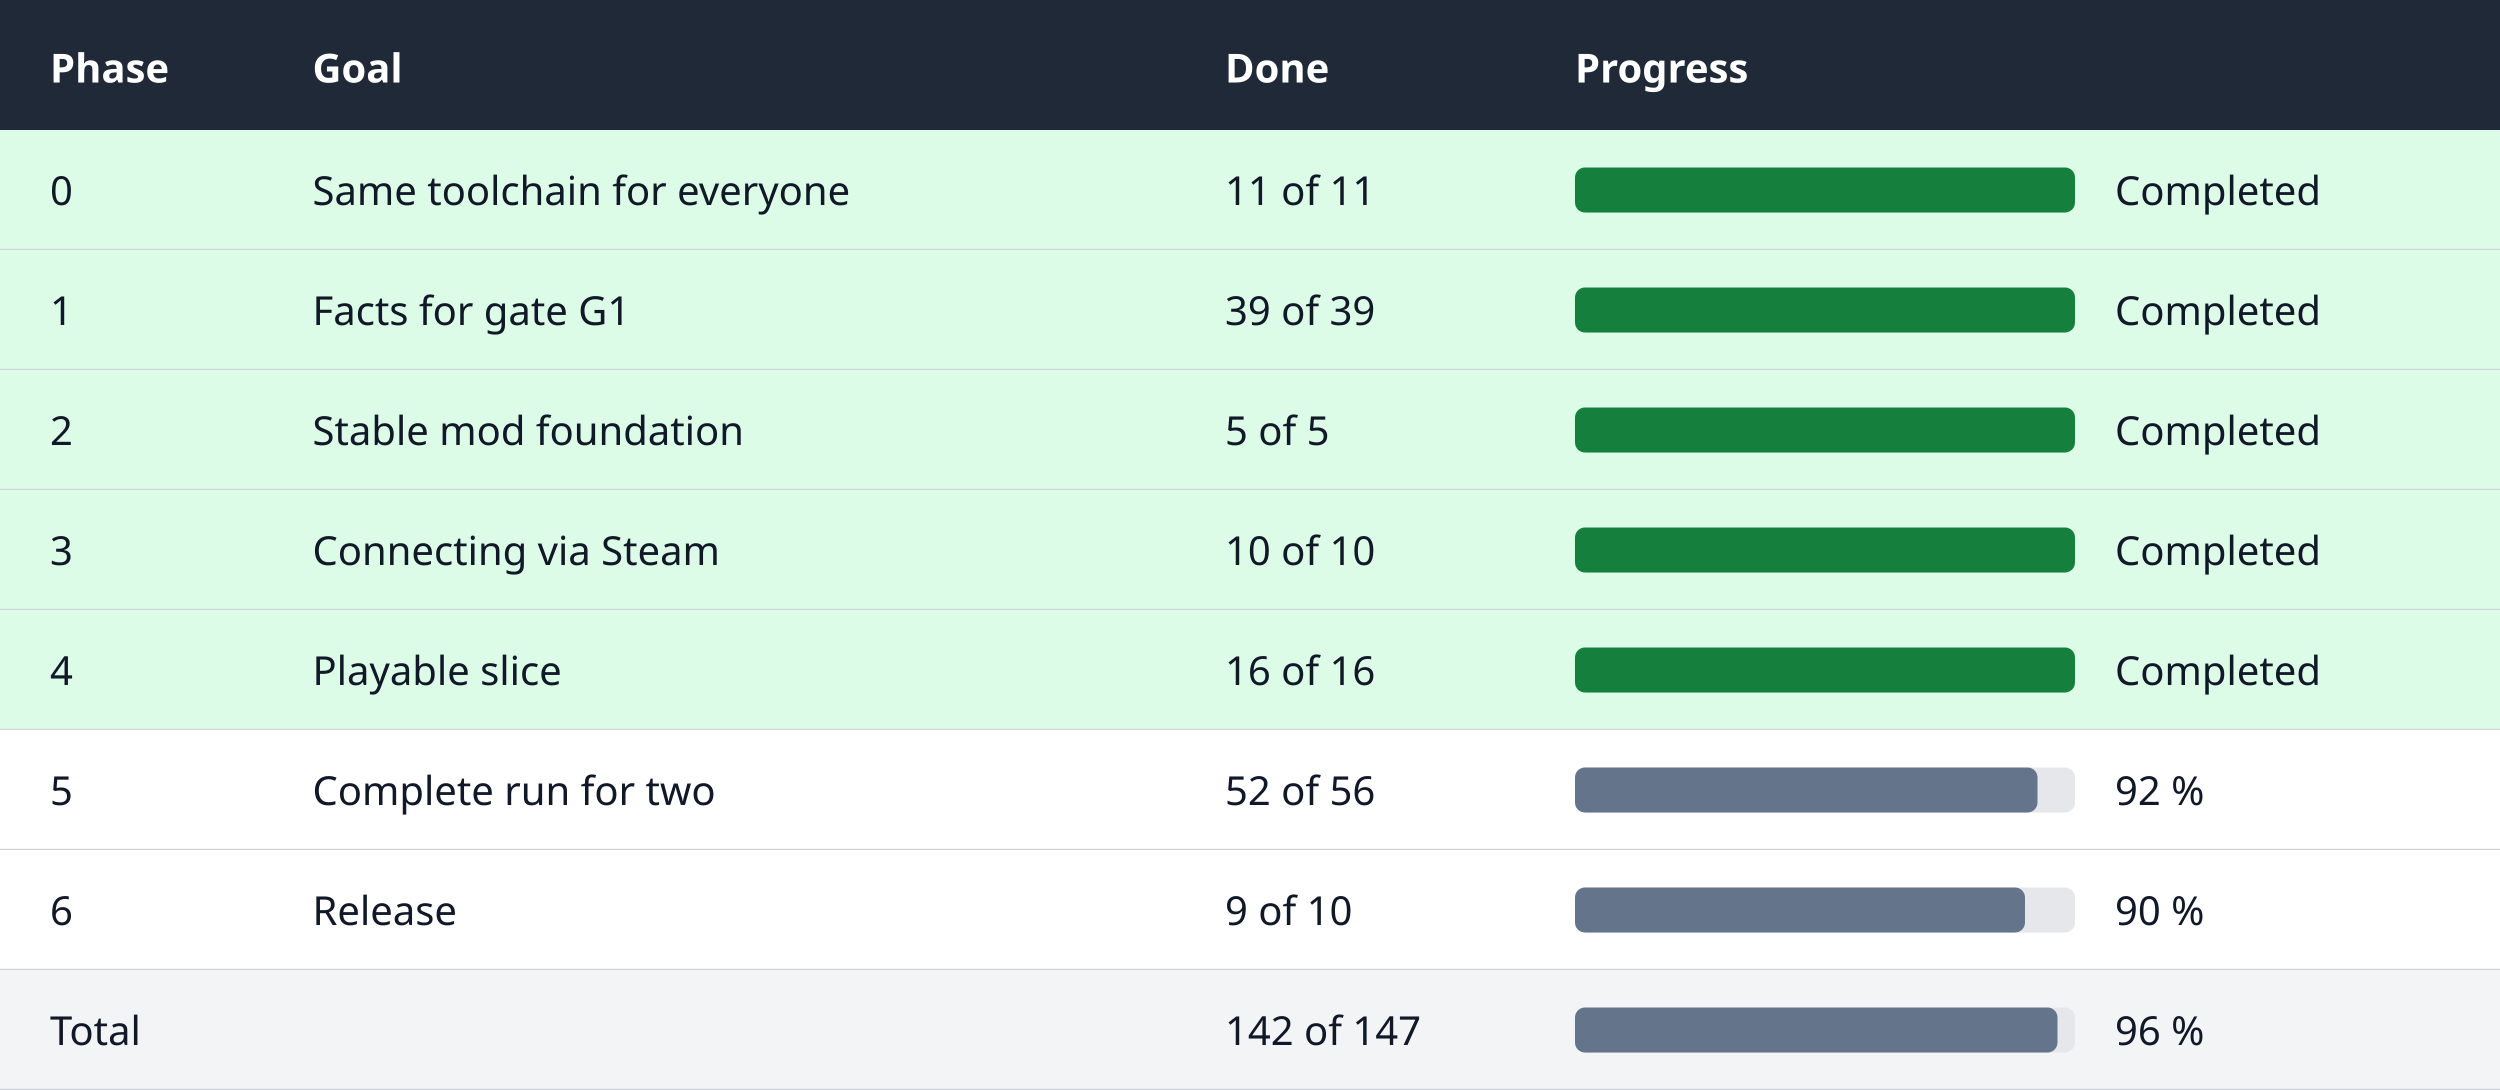
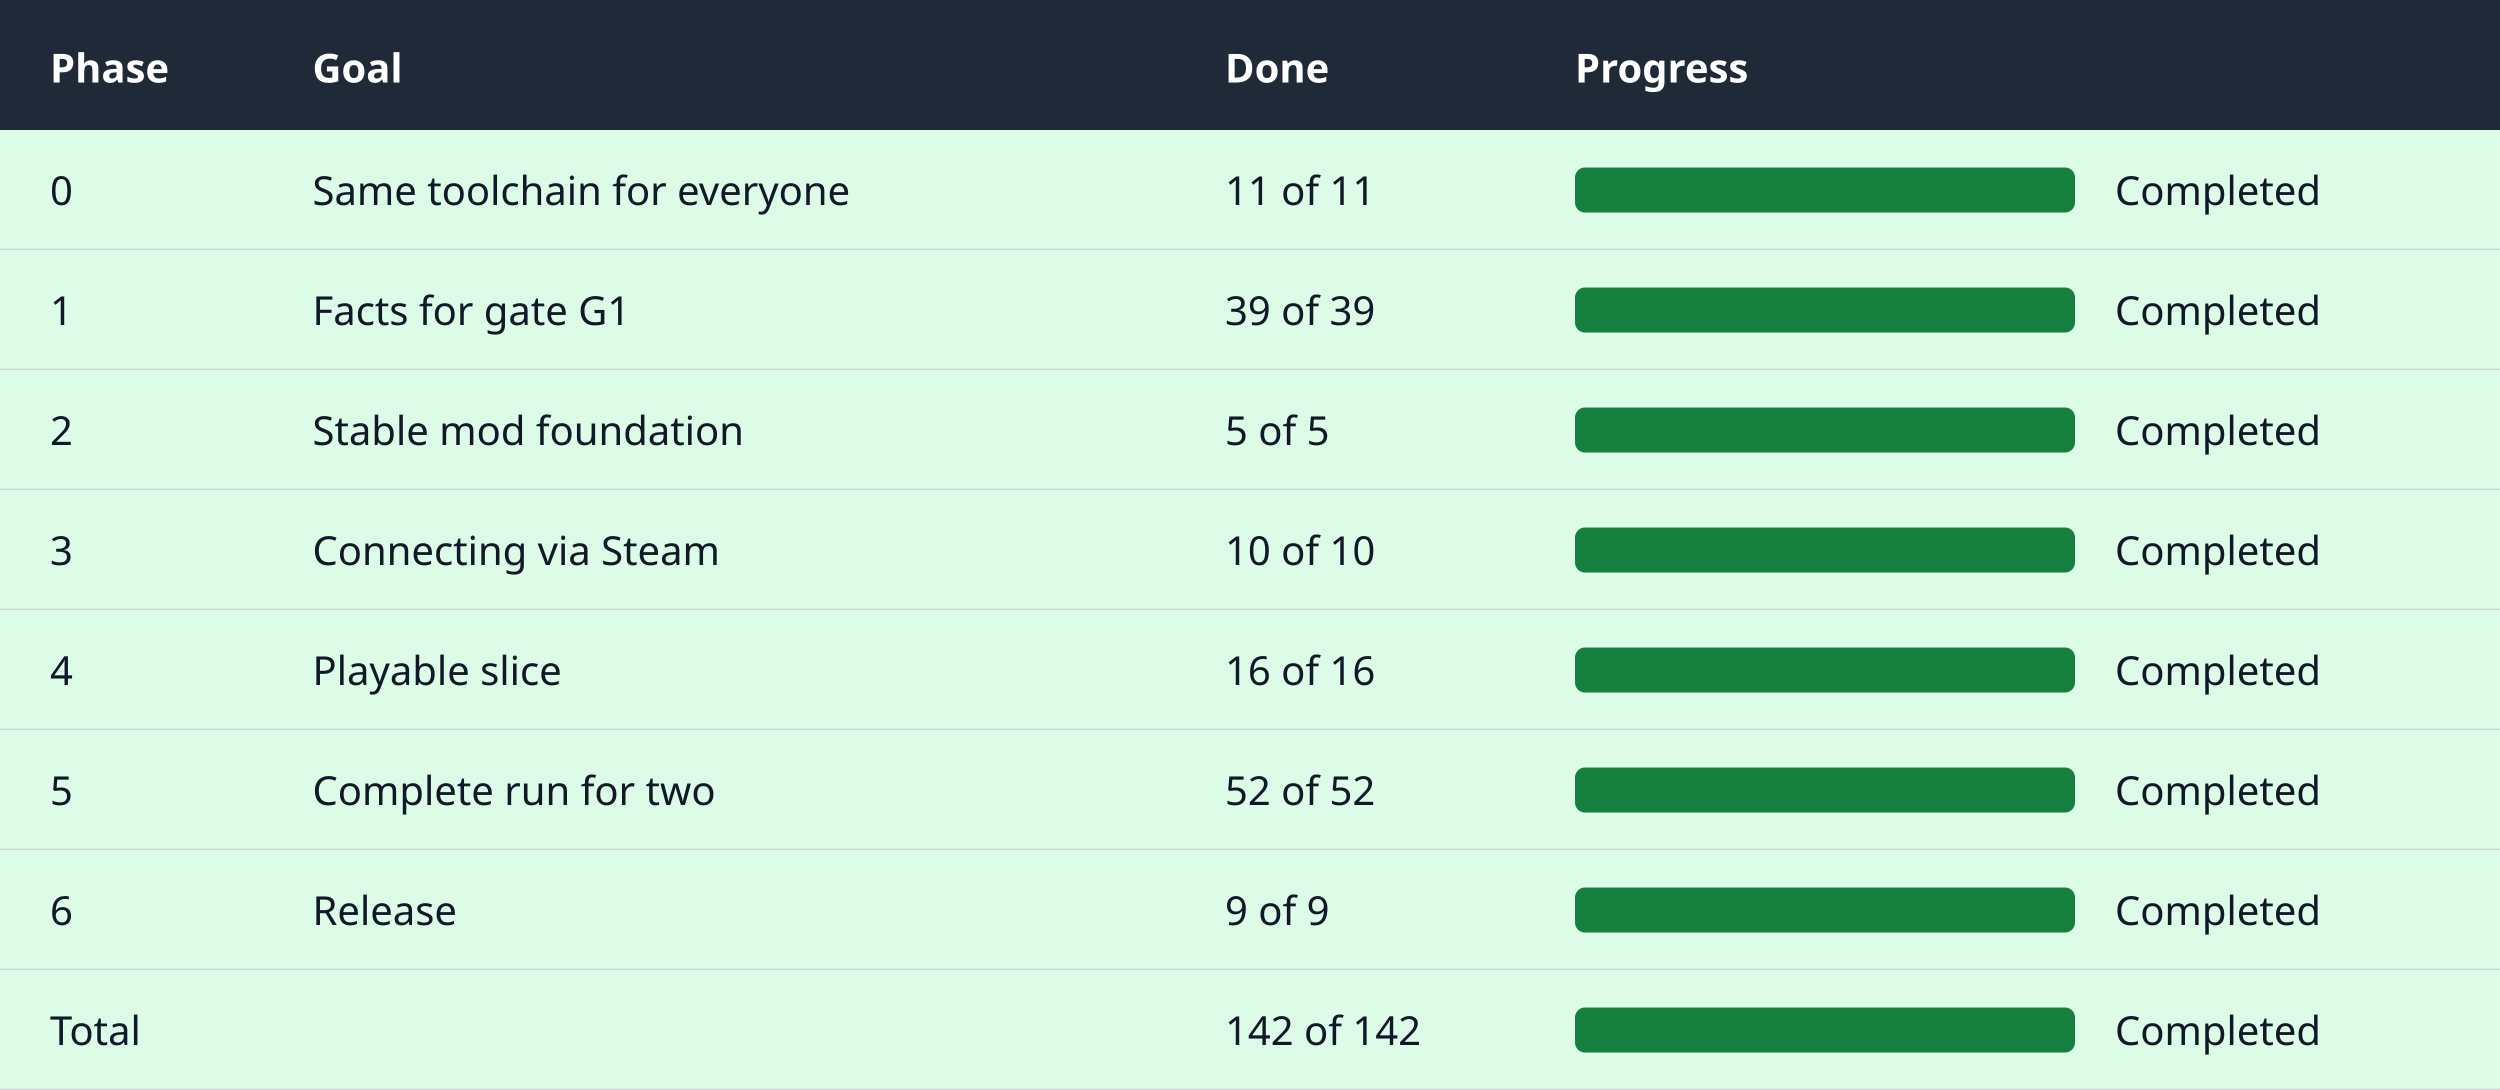
<svg xmlns="http://www.w3.org/2000/svg" width="1000" height="436" viewBox="0 0 1000 436" role="img" aria-labelledby="title desc">
  <g font-family="Segoe UI, sans-serif" font-size="16" fill="#111827">
    <rect width="1000" height="52" fill="#1f2937" />
    <text x="20" y="33" fill="#ffffff" font-weight="600">Phase</text>
    <text x="125" y="33" fill="#ffffff" font-weight="600">Goal</text>
    <text x="490" y="33" fill="#ffffff" font-weight="600">Done</text>
    <text x="630" y="33" fill="#ffffff" font-weight="600">Progress</text>
    <g id="phase-0">
      <rect y="52" width="1000" height="48" fill="#dcfce7" />
      <path d="M0 100H1000" stroke="#d1d5db" />
      <text x="20" y="82">0</text>
      <text x="125" y="82">Same toolchain for everyone</text>
      <text x="490" y="82">11 of 11</text>
      <rect x="630" y="67" width="200" height="18" rx="4" fill="#e5e7eb" />
      <rect x="630" y="67" width="200" height="18" rx="4" fill="#15803d" />
      <text x="846" y="82">Completed</text>
    </g>
    <g id="phase-1">
      <rect y="100" width="1000" height="48" fill="#dcfce7" />
      <path d="M0 148H1000" stroke="#d1d5db" />
      <text x="20" y="130">1</text>
      <text x="125" y="130">Facts for gate G1</text>
      <text x="490" y="130">39 of 39</text>
      <rect x="630" y="115" width="200" height="18" rx="4" fill="#e5e7eb" />
      <rect x="630" y="115" width="200" height="18" rx="4" fill="#15803d" />
      <text x="846" y="130">Completed</text>
    </g>
    <g id="phase-2">
      <rect y="148" width="1000" height="48" fill="#dcfce7" />
      <path d="M0 196H1000" stroke="#d1d5db" />
      <text x="20" y="178">2</text>
      <text x="125" y="178">Stable mod foundation</text>
      <text x="490" y="178">5 of 5</text>
      <rect x="630" y="163" width="200" height="18" rx="4" fill="#e5e7eb" />
      <rect x="630" y="163" width="200" height="18" rx="4" fill="#15803d" />
      <text x="846" y="178">Completed</text>
    </g>
    <g id="phase-3">
      <rect y="196" width="1000" height="48" fill="#dcfce7" />
      <path d="M0 244H1000" stroke="#d1d5db" />
      <text x="20" y="226">3</text>
      <text x="125" y="226">Connecting via Steam</text>
      <text x="490" y="226">10 of 10</text>
      <rect x="630" y="211" width="200" height="18" rx="4" fill="#e5e7eb" />
      <rect x="630" y="211" width="200" height="18" rx="4" fill="#15803d" />
      <text x="846" y="226">Completed</text>
    </g>
    <g id="phase-4">
      <rect y="244" width="1000" height="48" fill="#dcfce7" />
      <path d="M0 292H1000" stroke="#d1d5db" />
      <text x="20" y="274">4</text>
      <text x="125" y="274">Playable slice</text>
      <text x="490" y="274">16 of 16</text>
      <rect x="630" y="259" width="200" height="18" rx="4" fill="#e5e7eb" />
      <rect x="630" y="259" width="200" height="18" rx="4" fill="#15803d" />
      <text x="846" y="274">Completed</text>
    </g>
    <g id="phase-5">
-       <rect y="292" width="1000" height="48" fill="#ffffff" />
+       <rect y="292" width="1000" height="48" fill="#dcfce7" />
      <path d="M0 340H1000" stroke="#d1d5db" />
      <text x="20" y="322">5</text>
      <text x="125" y="322">Complete run for two</text>
-       <text x="490" y="322">52 of 56</text>
+       <text x="490" y="322">52 of 52</text>
      <rect x="630" y="307" width="200" height="18" rx="4" fill="#e5e7eb" />
-       <rect x="630" y="307" width="185" height="18" rx="4" fill="#64748b" />
-       <text x="846" y="322">92 %</text>
+       <rect x="630" y="307" width="200" height="18" rx="4" fill="#15803d" />
+       <text x="846" y="322">Completed</text>
    </g>
    <g id="phase-6">
-       <rect y="340" width="1000" height="48" fill="#ffffff" />
+       <rect y="340" width="1000" height="48" fill="#dcfce7" />
      <path d="M0 388H1000" stroke="#d1d5db" />
      <text x="20" y="370">6</text>
      <text x="125" y="370">Release</text>
-       <text x="490" y="370">9 of 10</text>
+       <text x="490" y="370">9 of 9</text>
      <rect x="630" y="355" width="200" height="18" rx="4" fill="#e5e7eb" />
-       <rect x="630" y="355" width="180" height="18" rx="4" fill="#64748b" />
-       <text x="846" y="370">90 %</text>
+       <rect x="630" y="355" width="200" height="18" rx="4" fill="#15803d" />
+       <text x="846" y="370">Completed</text>
    </g>
    <g id="phase-total">
-       <rect y="388" width="1000" height="48" fill="#f3f4f6" />
+       <rect y="388" width="1000" height="48" fill="#dcfce7" />
      <path d="M0 436H1000" stroke="#d1d5db" />
      <text x="20" y="418">Total</text>
      <text x="125" y="418" />
-       <text x="490" y="418">142 of 147</text>
+       <text x="490" y="418">142 of 142</text>
      <rect x="630" y="403" width="200" height="18" rx="4" fill="#e5e7eb" />
-       <rect x="630" y="403" width="193" height="18" rx="4" fill="#64748b" />
-       <text x="846" y="418">96 %</text>
+       <rect x="630" y="403" width="200" height="18" rx="4" fill="#15803d" />
+       <text x="846" y="418">Completed</text>
    </g>
  </g>
</svg>
